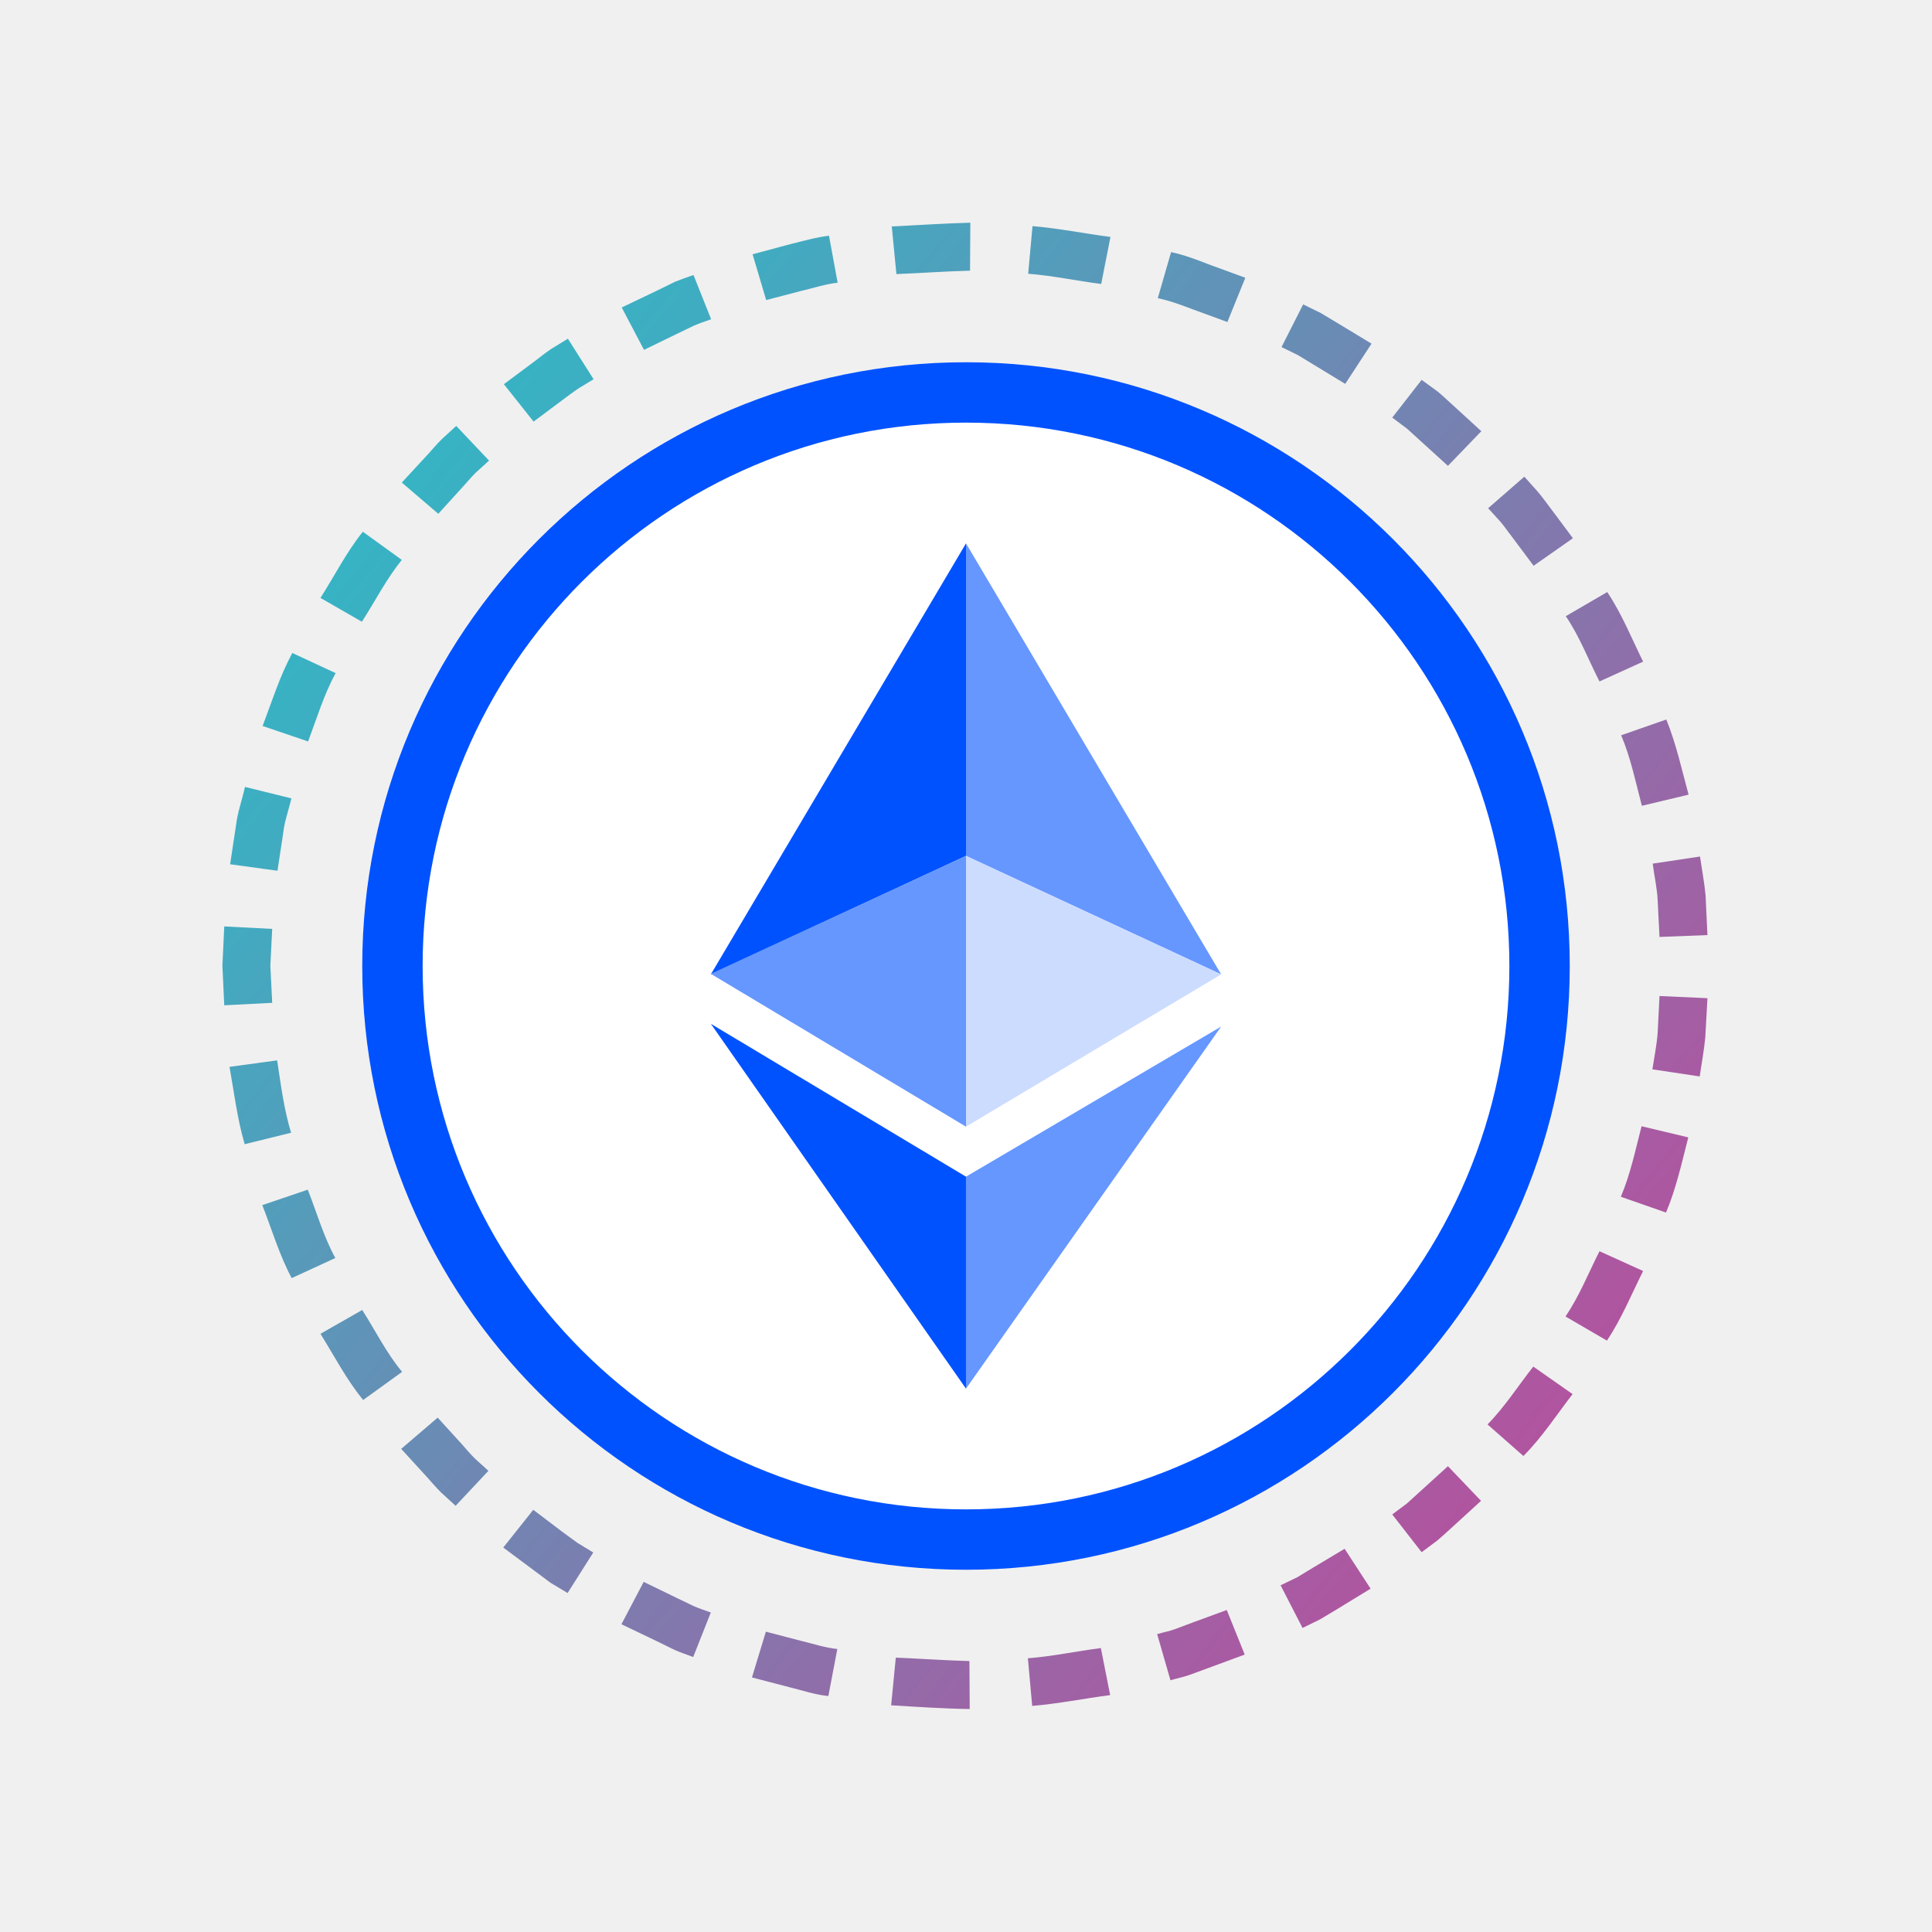
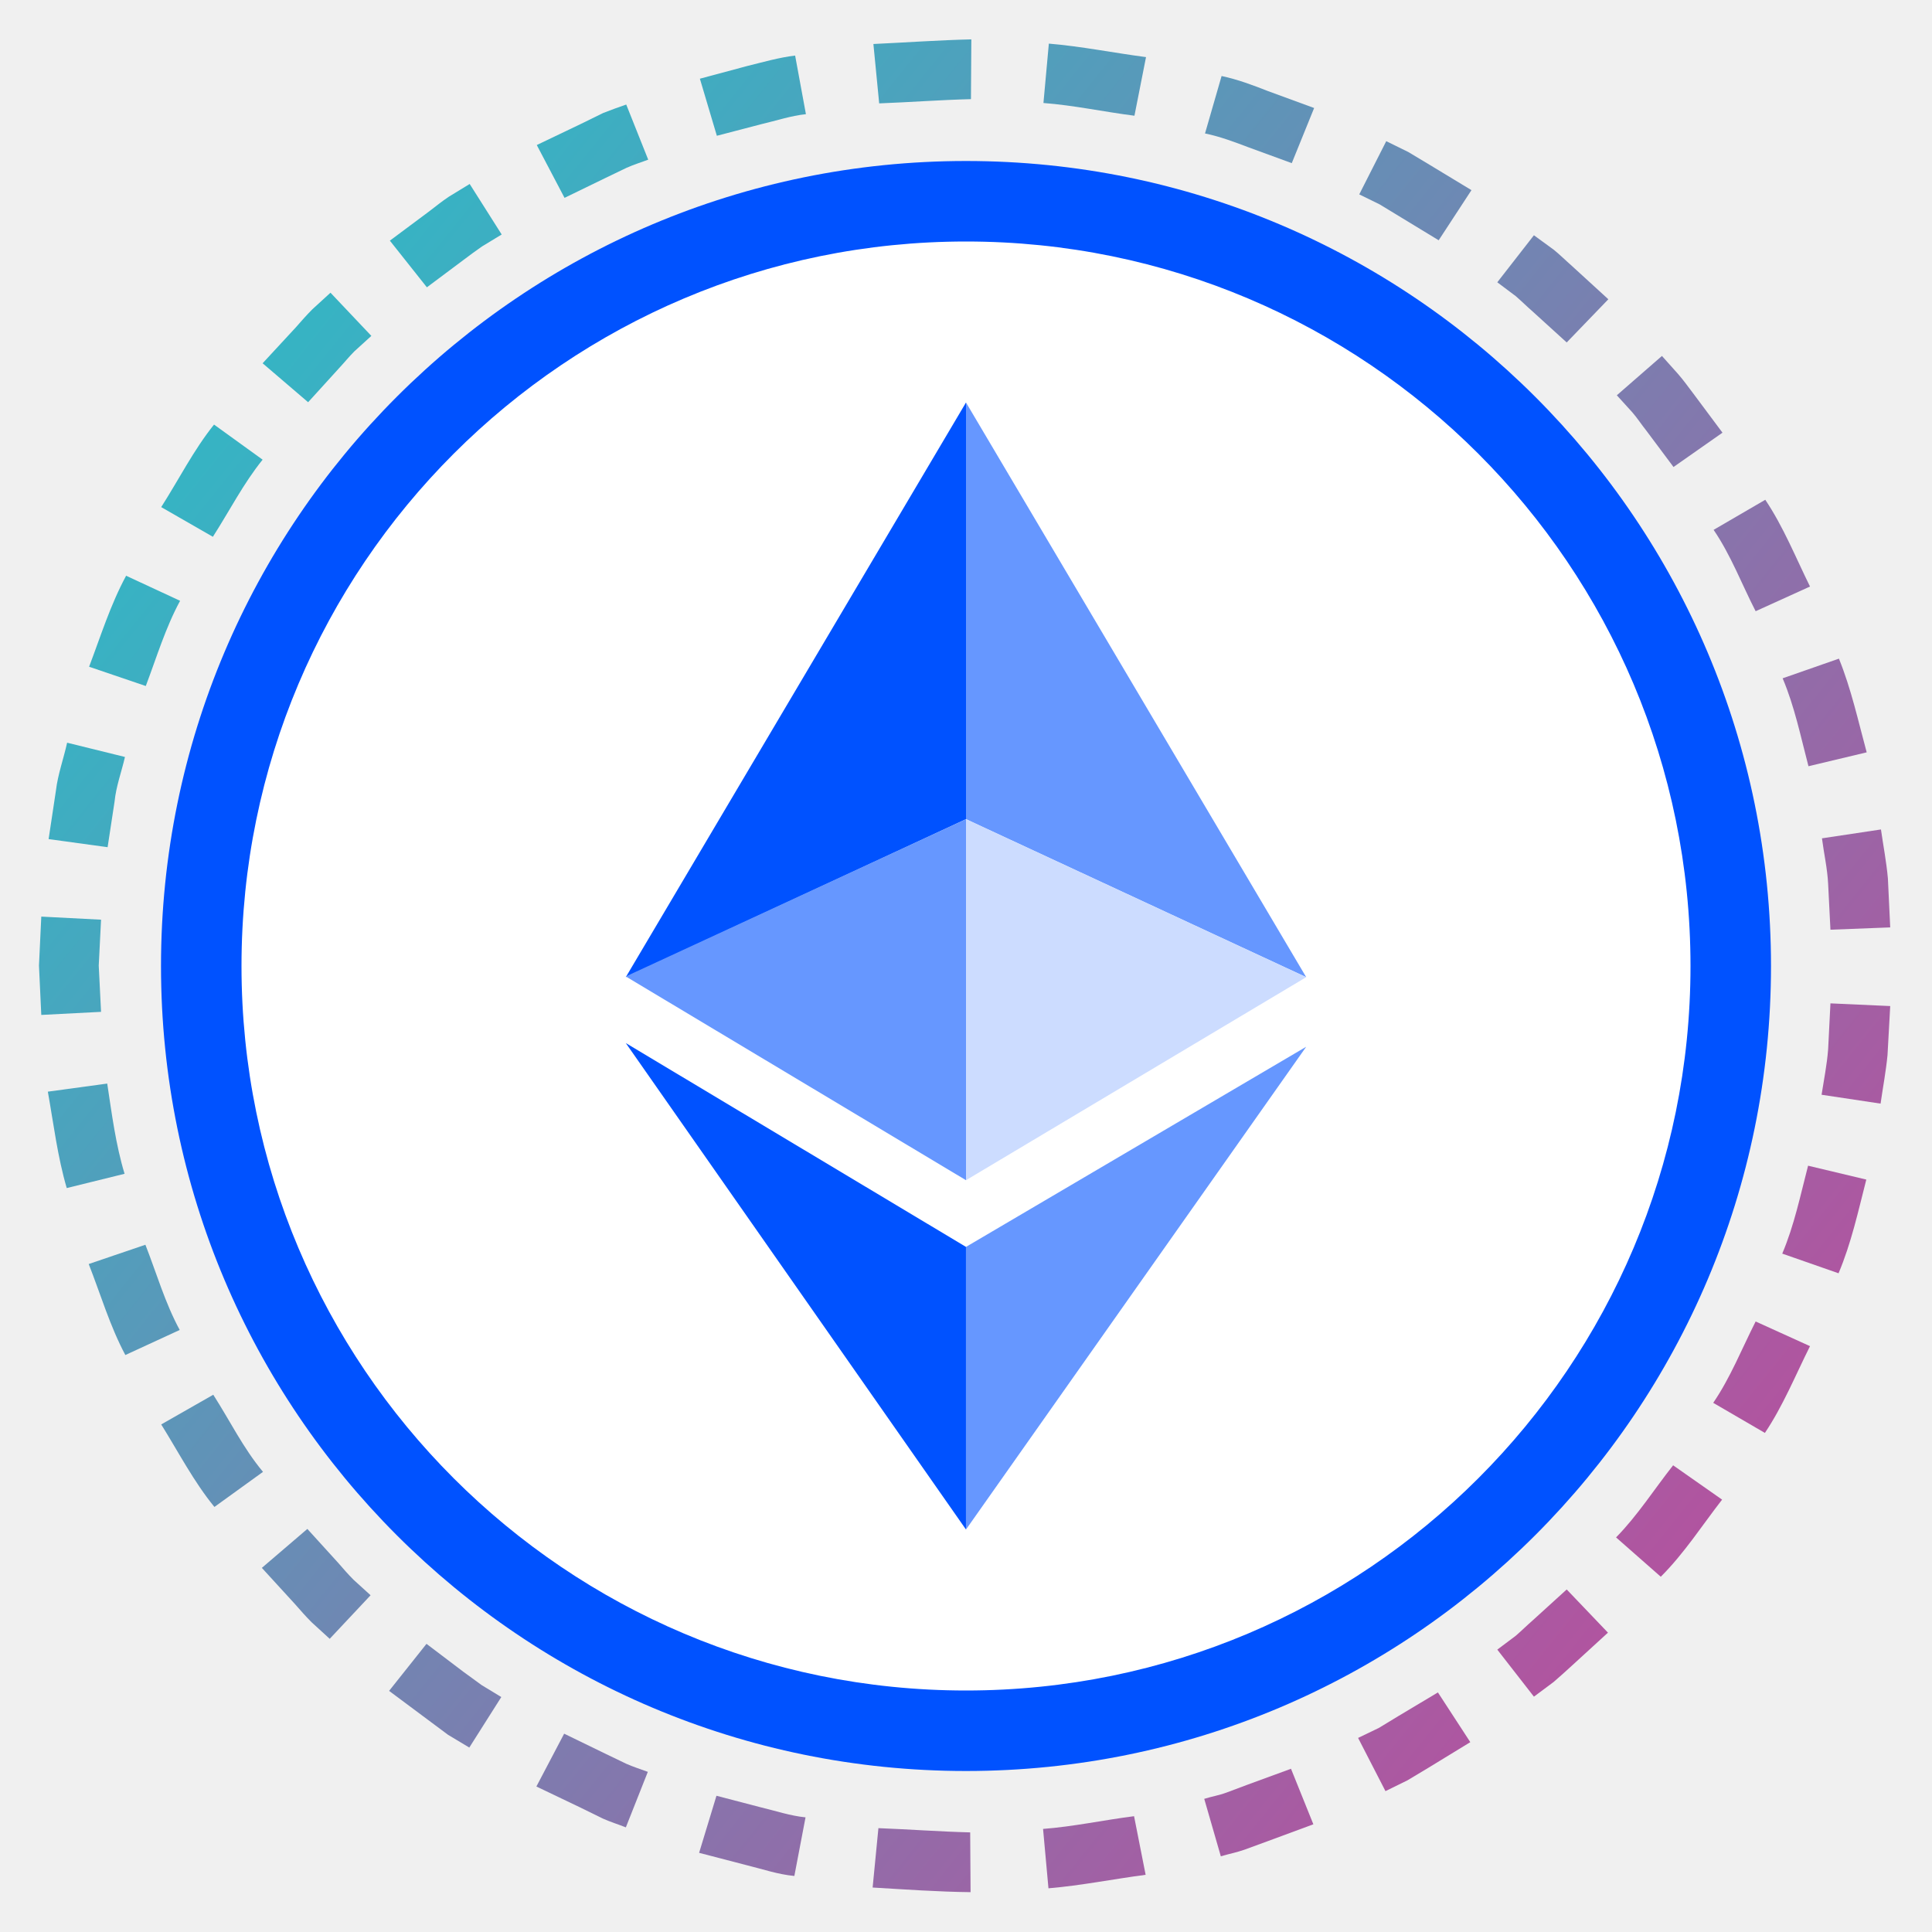
<svg xmlns="http://www.w3.org/2000/svg" xml:space="preserve" id="Слой_1" width="48" height="48" version="1.1" viewBox="0 0 48 48">
  <style id="style1" type="text/css">.st39{fill:none}</style>
-   <g id="g68" transform="translate(4.78 4.788)scale(.07685)">
+   <g id="g68" transform="matrix(.0958 0 0 .0958 .039 .049)">
    <g id="g67">
      <g id="g6">
        <g id="g1">
          <path id="path1" d="M407.4 250c-.3 3.8-.5 7.5-.7 11.3-.1 1.9 0 3.8-.3 5.6l-.9 5.5c-.7 3.7-.8 7.5-1.8 11.1s-1.9 7.2-2.8 10.8c-.3 1.8-1 3.6-1.7 5.3l-2 5.2-1.9 5.3c-.6 1.8-1.6 3.4-2.4 5.1l-4.8 10.1c-2 3.2-4 6.3-5.9 9.6l130.2 83.9 11.5-19.1c3.4-6.6 6.6-13.3 9.8-20 1.5-3.4 3.3-6.7 4.6-10.2l3.9-10.5 3.8-10.5c1.3-3.5 2.5-7 3.4-10.6l5.5-21.6c1.8-7.2 2.5-14.6 3.8-22l1.6-11c.5-3.7.5-7.4.8-11.1l1-22.2z" class="st39" />
        </g>
        <linearGradient id="SVGID_00000104708511086881872630000014844121601543802027_" x1="482.791" x2="68.039" y1="377.153" y2="43.389" gradientUnits="userSpaceOnUse">
          <stop id="stop1" offset="0" style="stop-color:#b6509e" />
          <stop id="stop2" offset="1" style="stop-color:#2ebac6" />
        </linearGradient>
        <path id="path2" d="m469 348.6-14.1-6.4c-3.6 7.1-6.5 14.5-11 21.1l13.4 7.8c4.7-7 7.9-14.9 11.7-22.5" style="clip-rule:evenodd;fill:url(#SVGID_00000104708511086881872630000014844121601543802027_);fill-rule:evenodd" />
        <linearGradient id="SVGID_00000147179263232614892750000003495048998020798140_" x1="509.181" x2="94.43" y1="344.359" y2="10.594" gradientUnits="userSpaceOnUse">
          <stop id="stop3" offset="0" style="stop-color:#b6509e" />
          <stop id="stop4" offset="1" style="stop-color:#2ebac6" />
        </linearGradient>
        <path id="path4" d="m483.6 305.4-15.1-3.6c-2 7.7-3.6 15.5-6.7 22.8l14.6 5.1c3.3-7.8 5.1-16.1 7.2-24.3" style="clip-rule:evenodd;fill:url(#SVGID_00000147179263232614892750000003495048998020798140_);fill-rule:evenodd" />
        <linearGradient id="SVGID_00000154384627953943653370000009301978914104084362_" x1="533.46" x2="118.708" y1="314.189" y2="-19.576" gradientUnits="userSpaceOnUse">
          <stop id="stop5" offset="0" style="stop-color:#b6509e" />
          <stop id="stop6" offset="1" style="stop-color:#2ebac6" />
        </linearGradient>
        <path id="path6" d="m489.8 260.4-15.5-.7-.6 11.9c-.3 4-1.1 7.9-1.7 11.8l15.3 2.3c.6-4.2 1.4-8.4 1.8-12.6z" style="clip-rule:evenodd;fill:url(#SVGID_00000154384627953943653370000009301978914104084362_);fill-rule:evenodd" />
      </g>
      <g id="g12">
        <g id="g7">
          <path id="path7" d="M382.3 334.9c-16.2 25.2-39.8 45.8-67 58.1l64.4 140.9c54.2-24.6 100.7-65.1 132.8-115.1z" class="st39" />
        </g>
        <linearGradient id="SVGID_00000091737110006325924560000006426042477305407383_" x1="400.601" x2="-14.151" y1="479.286" y2="145.521" gradientUnits="userSpaceOnUse">
          <stop id="stop7" offset="0" style="stop-color:#b6509e" />
          <stop id="stop8" offset="1" style="stop-color:#2ebac6" />
        </linearGradient>
        <path id="polygon8" d="m362.3 444.5-5.1 3.1-5.4 2.6 7.1 13.8 5.7-2.8 5.5-3.3 10.8-6.6-8.4-12.9z" style="clip-rule:evenodd;fill:url(#SVGID_00000091737110006325924560000006426042477305407383_);fill-rule:evenodd" />
        <linearGradient id="SVGID_00000023276711056447914070000011818503130533663874_" x1="427.188" x2="12.436" y1="446.248" y2="112.483" gradientUnits="userSpaceOnUse">
          <stop id="stop9" offset="0" style="stop-color:#b6509e" />
          <stop id="stop10" offset="1" style="stop-color:#2ebac6" />
        </linearGradient>
        <path id="path10" d="m416.6 422.9-10.7-11.2-8.8 8c-1.5 1.3-2.9 2.7-4.4 4l-4.8 3.6 9.5 12.2 5.1-3.8c1.6-1.4 3.2-2.8 4.7-4.2z" style="clip-rule:evenodd;fill:url(#SVGID_00000023276711056447914070000011818503130533663874_);fill-rule:evenodd" />
        <linearGradient id="SVGID_00000134224490732016085270000001901616526776264596_" x1="454.922" x2="40.17" y1="411.784" y2="78.019" gradientUnits="userSpaceOnUse">
          <stop id="stop11" offset="0" style="stop-color:#b6509e" />
          <stop id="stop12" offset="1" style="stop-color:#2ebac6" />
        </linearGradient>
        <path id="path12" d="m446.2 388.4-12.7-8.9c-4.9 6.2-9.2 13-14.8 18.7l11.6 10.2c6.1-6.1 10.7-13.3 15.9-20" style="clip-rule:evenodd;fill:url(#SVGID_00000134224490732016085270000001901616526776264596_);fill-rule:evenodd" />
      </g>
      <g id="g18">
        <g id="g13">
          <path id="path13" d="M315.3 393c-13.6 6-27.9 10.8-42.8 12.5l-5.5.9c-1.9.3-3.8.2-5.6.3-3.8.2-7.5.4-11.3.7-3.8-.3-7.5-.5-11.3-.7-1.9-.1-3.8 0-5.6-.3l-5.5-.9-21.9 153.4 11 1.6c3.7.5 7.4.5 11.1.8l22.2 1 22.2-1c3.7-.3 7.4-.3 11.1-.8l11-1.6c29.5-3.7 58.3-12.8 85.4-25z" class="st39" />
        </g>
        <linearGradient id="SVGID_00000090996555707112800340000017514516171555815814_" x1="335.624" x2="-79.128" y1="560.03" y2="226.265" gradientUnits="userSpaceOnUse">
          <stop id="stop13" offset="0" style="stop-color:#b6509e" />
          <stop id="stop14" offset="1" style="stop-color:#2ebac6" />
        </linearGradient>
        <path id="path14" d="m251.3 490.2-.1-15.5c-7.9-.2-15.9-.8-23.8-1.1l-1.5 15.4c8.4.5 16.9 1.1 25.4 1.2" style="clip-rule:evenodd;fill:url(#SVGID_00000090996555707112800340000017514516171555815814_);fill-rule:evenodd" />
        <linearGradient id="SVGID_00000001654109847398355510000014461126482698818221_" x1="353.943" x2="-60.809" y1="537.265" y2="203.501" gradientUnits="userSpaceOnUse">
          <stop id="stop15" offset="0" style="stop-color:#b6509e" />
          <stop id="stop16" offset="1" style="stop-color:#2ebac6" />
        </linearGradient>
        <path id="path16" d="m296.7 485.7-3-15.2c-7.9 1-15.7 2.7-23.6 3.3l1.4 15.4c8.4-.7 16.8-2.4 25.2-3.5" style="clip-rule:evenodd;fill:url(#SVGID_00000001654109847398355510000014461126482698818221_);fill-rule:evenodd" />
        <linearGradient id="SVGID_00000082365719043996990750000000380436505949655995_" x1="375.751" x2="-39.001" y1="510.165" y2="176.4" gradientUnits="userSpaceOnUse">
          <stop id="stop17" offset="0" style="stop-color:#b6509e" />
          <stop id="stop18" offset="1" style="stop-color:#2ebac6" />
        </linearGradient>
        <path id="path18" d="m340.2 472.6-5.8-14.4-11.2 4.1-5.6 2.1c-1.9.7-3.8 1-5.7 1.6l4.3 14.9c2-.6 4.1-1 6.1-1.7l6-2.2z" style="clip-rule:evenodd;fill:url(#SVGID_00000082365719043996990750000000380436505949655995_);fill-rule:evenodd" />
      </g>
      <g id="g24">
        <g id="g19">
          <path id="path19" d="M227.6 405.5c-14.9-1.6-29.2-6.5-42.8-12.5l-10.1-4.8c-3.2-2-6.3-4-9.6-5.9-3.4-1.7-6.1-4.3-9.2-6.5-3-2.3-6.2-4.3-8.8-7l-101.5 117c44.7 38.9 101.1 65 160.1 73z" class="st39" />
        </g>
        <linearGradient id="SVGID_00000176002008217702801830000010623875381781764515_" x1="308.152" x2="-106.599" y1="594.167" y2="260.402" gradientUnits="userSpaceOnUse">
          <stop id="stop19" offset="0" style="stop-color:#b6509e" />
          <stop id="stop20" offset="1" style="stop-color:#2ebac6" />
        </linearGradient>
        <path id="polygon20" d="m124.5 436.5-4.8-3.5-9.5-7.2-9.7 12.2 10.2 7.6 5.1 3.8 5.5 3.3 8.3-13.1z" style="clip-rule:evenodd;fill:url(#SVGID_00000176002008217702801830000010623875381781764515_);fill-rule:evenodd" />
        <linearGradient id="SVGID_00000092444432135618381070000000326992058120110750_" x1="312.308" x2="-102.444" y1="589.003" y2="255.238" gradientUnits="userSpaceOnUse">
          <stop id="stop21" offset="0" style="stop-color:#b6509e" />
          <stop id="stop22" offset="1" style="stop-color:#2ebac6" />
        </linearGradient>
        <path id="path22" d="m161.9 473.4 5.7-14.4c-1.9-.7-3.8-1.3-5.6-2.1l-5.4-2.6-10.7-5.2-7.2 13.7 11.5 5.5 5.7 2.8c2 .9 4 1.5 6 2.3" style="clip-rule:evenodd;fill:url(#SVGID_00000092444432135618381070000000326992058120110750_);fill-rule:evenodd" />
        <linearGradient id="SVGID_00000070103972701577133060000011142479575005581992_" x1="321.517" x2="-93.235" y1="577.559" y2="243.794" gradientUnits="userSpaceOnUse">
          <stop id="stop23" offset="0" style="stop-color:#b6509e" />
          <stop id="stop24" offset="1" style="stop-color:#2ebac6" />
        </linearGradient>
        <path id="path24" d="m205.6 486 2.9-15.2c-4-.4-7.8-1.7-11.6-2.6l-11.5-3-4.5 14.8 12.3 3.2c4.1 1 8.1 2.4 12.4 2.8" style="clip-rule:evenodd;fill:url(#SVGID_00000070103972701577133060000011142479575005581992_);fill-rule:evenodd" />
      </g>
      <g id="g30">
        <g id="g25">
          <path id="path25" d="M147.1 368.8c-22.8-19.6-39.5-45.9-48-74.5l-148.6 43.6c.9 3.6 2 7.2 3.4 10.6l3.8 10.5 3.9 10.5c1.3 3.5 3.1 6.8 4.6 10.2 3.2 6.7 6.4 13.4 9.8 20l11.5 19.1C-8.8 425.3-4.1 431 .3 437c4.5 5.9 8.8 12 13.9 17.4l15 16.4 16.4 15z" class="st39" />
        </g>
        <linearGradient id="SVGID_00000003794775683124157800000011913993280982961829_" x1="326.474" x2="-88.278" y1="571.4" y2="237.635" gradientUnits="userSpaceOnUse">
          <stop id="stop25" offset="0" style="stop-color:#b6509e" />
          <stop id="stop26" offset="1" style="stop-color:#2ebac6" />
        </linearGradient>
        <path id="path26" d="m32.1 350.9 14.1-6.5c-3.8-7-6-14.7-8.9-22.1l-14.7 5c3.1 7.9 5.5 16.1 9.5 23.6" style="clip-rule:evenodd;fill:url(#SVGID_00000003794775683124157800000011913993280982961829_);fill-rule:evenodd" />
        <linearGradient id="SVGID_00000104672211666729212850000016548978226426177681_" x1="315.329" x2="-99.423" y1="585.249" y2="251.484" gradientUnits="userSpaceOnUse">
          <stop id="stop27" offset="0" style="stop-color:#b6509e" />
          <stop id="stop28" offset="1" style="stop-color:#2ebac6" />
        </linearGradient>
        <path id="path28" d="m55.2 390.3 12.6-9.1c-5.1-6.1-8.6-13.3-12.9-20l-13.5 7.7c4.5 7.2 8.4 14.8 13.8 21.4" style="clip-rule:evenodd;fill:url(#SVGID_00000104672211666729212850000016548978226426177681_);fill-rule:evenodd" />
        <linearGradient id="SVGID_00000148625317021203904910000009879789421656095403_" x1="309.172" x2="-105.58" y1="592.899" y2="259.135" gradientUnits="userSpaceOnUse">
          <stop id="stop29" offset="0" style="stop-color:#b6509e" />
          <stop id="stop30" offset="1" style="stop-color:#2ebac6" />
        </linearGradient>
        <path id="path30" d="m85.1 424.5 10.6-11.3-4.4-4c-1.4-1.4-2.7-2.9-4-4.4l-8-8.8-11.8 10.1 8.6 9.4c1.4 1.6 2.8 3.2 4.3 4.7z" style="clip-rule:evenodd;fill:url(#SVGID_00000148625317021203904910000009879789421656095403_);fill-rule:evenodd" />
      </g>
      <g id="g36">
        <g id="g31">
          <path id="path31" d="M99.1 294.3c-.9-3.6-1.8-7.2-2.8-10.8s-1.1-7.4-1.8-11.1l-.9-5.5c-.3-1.9-.2-3.8-.3-5.6-.2-3.8-.4-7.5-.7-11.3.3-3.8.5-7.5.7-11.3.1-1.9 0-3.8.3-5.6l.9-5.5c.7-3.7.8-7.5 1.8-11.1s1.9-7.2 2.8-10.8l-148.6-43.6-5.5 21.6c-1.8 7.2-2.5 14.6-3.8 22l-1.6 11c-.5 3.7-.5 7.4-.8 11.1l-1 22.2 1 22.2c.3 3.7.3 7.4.8 11.1l1.6 11c1.2 7.3 2 14.7 3.8 22l5.5 21.6z" class="st39" />
        </g>
        <linearGradient id="SVGID_00000058550949854323963940000013213978808942152090_" x1="385.064" x2="-29.688" y1="498.568" y2="164.803" gradientUnits="userSpaceOnUse">
          <stop id="stop31" offset="0" style="stop-color:#b6509e" />
          <stop id="stop32" offset="1" style="stop-color:#2ebac6" />
        </linearGradient>
        <path id="path32" d="m12.2 217.1 15.3 2.1 1.8-11.8c.4-4 1.8-7.7 2.7-11.6l-15-3.7c-.9 4.1-2.4 8.2-2.9 12.4z" style="clip-rule:evenodd;fill:url(#SVGID_00000058550949854323963940000013213978808942152090_);fill-rule:evenodd" />
        <linearGradient id="SVGID_00000148622084711658347150000016511535402227943326_" x1="362.065" x2="-52.687" y1="527.172" y2="193.407" gradientUnits="userSpaceOnUse">
          <stop id="stop33" offset="0" style="stop-color:#b6509e" />
          <stop id="stop34" offset="1" style="stop-color:#2ebac6" />
        </linearGradient>
        <path id="polygon34" d="m10.3 237.2-.6 12.7.6 12.8 15.5-.8-.6-12 .6-11.9z" style="clip-rule:evenodd;fill:url(#SVGID_00000148622084711658347150000016511535402227943326_);fill-rule:evenodd" />
        <linearGradient id="SVGID_00000101083443461405630530000006842283544465970837_" x1="342.348" x2="-72.404" y1="551.674" y2="217.909" gradientUnits="userSpaceOnUse">
          <stop id="stop35" offset="0" style="stop-color:#b6509e" />
          <stop id="stop36" offset="1" style="stop-color:#2ebac6" />
        </linearGradient>
        <path id="path36" d="m16.9 307.6 15-3.7c-2.3-7.6-3.3-15.5-4.5-23.4L12 282.6c1.5 8.4 2.5 16.8 4.9 25" style="clip-rule:evenodd;fill:url(#SVGID_00000101083443461405630530000006842283544465970837_);fill-rule:evenodd" />
      </g>
      <g id="g42">
        <g id="g37">
          <path id="path37" d="M99.1 205.7c8.5-28.6 25.2-54.8 48-74.5L45.6 14.2l-16.4 15-15 16.4C9 51 4.7 57.1.3 63c-4.4 6-9.1 11.8-12.8 18.2L-24 100.3c-3.4 6.6-6.6 13.3-9.8 20-1.5 3.4-3.3 6.7-4.6 10.2l-3.9 10.5-3.8 10.5c-1.3 3.5-2.5 7-3.4 10.6z" class="st39" />
        </g>
        <linearGradient id="SVGID_00000002376137640156149470000006679357018455115191_" x1="465.847" x2="51.096" y1="398.208" y2="64.443" gradientUnits="userSpaceOnUse">
          <stop id="stop37" offset="0" style="stop-color:#b6509e" />
          <stop id="stop38" offset="1" style="stop-color:#2ebac6" />
        </linearGradient>
        <path id="path38" d="m67.7 93.7 11.8 10.1 8-8.8c1.4-1.5 2.6-3 4-4.4l4.4-4-10.6-11.2-4.7 4.3c-1.5 1.5-2.9 3.1-4.3 4.7z" style="clip-rule:evenodd;fill:url(#SVGID_00000002376137640156149470000006679357018455115191_);fill-rule:evenodd" />
        <linearGradient id="SVGID_00000066483276125556409010000015182069227145532805_" x1="437.715" x2="22.963" y1="433.167" y2="99.402" gradientUnits="userSpaceOnUse">
          <stop id="stop39" offset="0" style="stop-color:#b6509e" />
          <stop id="stop40" offset="1" style="stop-color:#2ebac6" />
        </linearGradient>
        <path id="path40" d="m41.4 131 13.4 7.7c4.3-6.7 7.9-13.8 12.9-20l-12.6-9.1c-5.3 6.6-9.1 14.2-13.7 21.4" style="clip-rule:evenodd;fill:url(#SVGID_00000066483276125556409010000015182069227145532805_);fill-rule:evenodd" />
        <linearGradient id="SVGID_00000005264282004135174270000000348760371301044121_" x1="410.748" x2="-4.003" y1="466.676" y2="132.911" gradientUnits="userSpaceOnUse">
          <stop id="stop41" offset="0" style="stop-color:#b6509e" />
          <stop id="stop42" offset="1" style="stop-color:#2ebac6" />
        </linearGradient>
        <path id="path42" d="m22.7 172.4 14.7 5c2.8-7.4 5.1-15.1 8.9-22.1l-14-6.5c-4.1 7.6-6.6 15.7-9.6 23.6" style="clip-rule:evenodd;fill:url(#SVGID_00000005264282004135174270000000348760371301044121_);fill-rule:evenodd" />
      </g>
      <g id="g48">
        <g id="g43">
          <path id="path43" d="M147.1 131.2c2.6-2.7 5.8-4.7 8.8-7 3.1-2.2 5.8-4.8 9.2-6.5 3.2-1.9 6.4-3.9 9.6-5.9l10.1-4.8c13.6-6 27.9-10.8 42.8-12.5L205.7-58.8c-59 8-115.3 34.2-160.1 73z" class="st39" />
        </g>
        <linearGradient id="SVGID_00000142877909234072922670000012744162597170337698_" x1="542.268" x2="127.516" y1="303.244" y2="-30.52" gradientUnits="userSpaceOnUse">
          <stop id="stop43" offset="0" style="stop-color:#b6509e" />
          <stop id="stop44" offset="1" style="stop-color:#2ebac6" />
        </linearGradient>
        <path id="path44" d="m181.1 19.9 4.4 14.8 11.5-3c3.9-.9 7.7-2.2 11.6-2.6l-2.8-15.2c-4.2.5-8.3 1.7-12.4 2.7z" style="clip-rule:evenodd;fill:url(#SVGID_00000142877909234072922670000012744162597170337698_);fill-rule:evenodd" />
        <linearGradient id="SVGID_00000106857675396471537470000011430115657239397250_" x1="518.877" x2="104.126" y1="332.31" y2="-1.455" gradientUnits="userSpaceOnUse">
          <stop id="stop45" offset="0" style="stop-color:#b6509e" />
          <stop id="stop46" offset="1" style="stop-color:#2ebac6" />
        </linearGradient>
        <path id="path46" d="m138.8 37.1 7.2 13.7 10.7-5.2 5.4-2.6c1.8-.8 3.7-1.4 5.6-2.1L162 26.6c-2 .7-4 1.4-6 2.2l-5.7 2.8z" style="clip-rule:evenodd;fill:url(#SVGID_00000106857675396471537470000011430115657239397250_);fill-rule:evenodd" />
        <linearGradient id="SVGID_00000103977686473083600680000014298624371071771265_" x1="493.213" x2="78.462" y1="364.201" y2="30.437" gradientUnits="userSpaceOnUse">
          <stop id="stop47" offset="0" style="stop-color:#b6509e" />
          <stop id="stop48" offset="1" style="stop-color:#2ebac6" />
        </linearGradient>
        <path id="path48" d="m100.7 61.9 9.6 12.1 9.5-7.1c1.6-1.2 3.2-2.4 4.8-3.5l5.1-3.1-8.3-13.1-5.4 3.3c-1.8 1.2-3.4 2.5-5.1 3.8z" style="clip-rule:evenodd;fill:url(#SVGID_00000103977686473083600680000014298624371071771265_);fill-rule:evenodd" />
      </g>
      <g id="g54">
        <g id="g49">
          <path id="path49" d="m227.6 94.5 5.5-.9c1.9-.3 3.8-.2 5.6-.3 3.8-.2 7.5-.4 11.3-.7 3.8.3 7.5.5 11.3.7 1.9.1 3.8 0 5.6.3l5.5.9c14.9 1.6 29.2 6.5 42.8 12.5l64.4-140.9c-27.1-12.2-55.8-21.3-85.4-25l-11-1.6c-3.7-.5-7.4-.5-11.1-.8l-22.2-1-22.2 1c-3.7.3-7.4.3-11.1.8l-11 1.6z" class="st39" />
        </g>
        <linearGradient id="SVGID_00000052103213530023177160000002944217849268693427_" x1="590.461" x2="175.71" y1="243.356" y2="-90.409" gradientUnits="userSpaceOnUse">
          <stop id="stop49" offset="0" style="stop-color:#b6509e" />
          <stop id="stop50" offset="1" style="stop-color:#2ebac6" />
        </linearGradient>
        <path id="path50" d="m316.4 19.2-4.3 14.9c3.9.8 7.6 2.2 11.3 3.6l11.2 4.1 5.8-14.3-12-4.4c-3.8-1.5-7.8-3-12-3.9" style="clip-rule:evenodd;fill:url(#SVGID_00000052103213530023177160000002944217849268693427_);fill-rule:evenodd" />
        <linearGradient id="SVGID_00000168113226916419175950000014654502115656089231_" x1="578.768" x2="164.016" y1="257.887" y2="-75.877" gradientUnits="userSpaceOnUse">
          <stop id="stop51" offset="0" style="stop-color:#b6509e" />
          <stop id="stop52" offset="1" style="stop-color:#2ebac6" />
        </linearGradient>
        <path id="path52" d="m271.6 10.8-1.4 15.4c7.9.6 15.7 2.3 23.6 3.3l3-15.2c-8.4-1.1-16.8-2.8-25.2-3.5" style="clip-rule:evenodd;fill:url(#SVGID_00000168113226916419175950000014654502115656089231_);fill-rule:evenodd" />
        <linearGradient id="SVGID_00000032624055548118906680000017923149123676298943_" x1="562.599" x2="147.847" y1="277.979" y2="-55.785" gradientUnits="userSpaceOnUse">
          <stop id="stop53" offset="0" style="stop-color:#b6509e" />
          <stop id="stop54" offset="1" style="stop-color:#2ebac6" />
        </linearGradient>
        <path id="path54" d="m226.1 10.9 1.5 15.4c7.9-.3 15.9-.9 23.8-1.1l.1-15.5c-8.4.2-16.9.8-25.4 1.2" style="clip-rule:evenodd;fill:url(#SVGID_00000032624055548118906680000017923149123676298943_);fill-rule:evenodd" />
      </g>
      <g id="g60">
        <g id="g55">
          <path id="path55" d="M315.3 107c27.2 12.3 50.8 32.9 67 58.1l130.2-83.9C480.4 31.3 433.9-9.2 379.7-33.9Z" class="st39" />
        </g>
        <linearGradient id="SVGID_00000064347573839370157820000017572030898596083878_" x1="595.196" x2="180.444" y1="237.473" y2="-96.292" gradientUnits="userSpaceOnUse">
          <stop id="stop55" offset="0" style="stop-color:#b6509e" />
          <stop id="stop56" offset="1" style="stop-color:#2ebac6" />
        </linearGradient>
        <path id="path56" d="M430.6 91.8 418.9 102l4 4.4c1.3 1.5 2.4 3.2 3.6 4.7l7.1 9.5 12.7-8.9-7.6-10.2c-1.3-1.7-2.5-3.4-3.9-5z" style="clip-rule:evenodd;fill:url(#SVGID_00000064347573839370157820000017572030898596083878_);fill-rule:evenodd" />
        <linearGradient id="SVGID_00000055708723406501865340000017864807875619820717_" x1="598.848" x2="184.096" y1="232.934" y2="-100.83" gradientUnits="userSpaceOnUse">
          <stop id="stop57" offset="0" style="stop-color:#b6509e" />
          <stop id="stop58" offset="1" style="stop-color:#2ebac6" />
        </linearGradient>
        <path id="path58" d="m397.4 60.5-9.5 12.2 4.8 3.6c1.5 1.3 2.9 2.7 4.4 4l8.8 8 10.8-11.2-9.4-8.6c-1.6-1.4-3.1-2.9-4.7-4.2z" style="clip-rule:evenodd;fill:url(#SVGID_00000055708723406501865340000017864807875619820717_);fill-rule:evenodd" />
        <linearGradient id="SVGID_00000003096860706853110920000000256122463884852656_" x1="597.237" x2="182.486" y1="234.936" y2="-98.829" gradientUnits="userSpaceOnUse">
          <stop id="stop59" offset="0" style="stop-color:#b6509e" />
          <stop id="stop60" offset="1" style="stop-color:#2ebac6" />
        </linearGradient>
-         <path id="polygon60" d="m357.4 52.5 5.1 3.1 10.2 6.2 8.5-13-10.9-6.6-5.5-3.3-5.7-2.8-7 13.8z" style="clip-rule:evenodd;fill:url(#SVGID_00000003096860706853110920000000256122463884852656_);fill-rule:evenodd" />
+         <path id="polygon60" d="m357.4 52.5 5.1 3.1 10.2 6.2 4.5-6.881 4-6.119-10.9-6.6-5.5-3.3-5.7-2.8-7 13.8z" style="clip-rule:evenodd;fill:url(#SVGID_00000003096860706853110920000000256122463884852656_);fill-rule:evenodd" />
      </g>
      <g id="g66">
        <g id="g61">
          <path id="path60" d="M382.3 165.1c1.9 3.2 3.9 6.4 5.9 9.6l4.8 10.1c.8 1.7 1.8 3.3 2.4 5.1l1.9 5.3 2 5.2c.7 1.7 1.4 3.5 1.7 5.3.9 3.6 1.8 7.2 2.8 10.8s1.1 7.4 1.8 11.1l.9 5.5c.3 1.9.2 3.8.3 5.6.2 3.8.4 7.5.7 11.3h154.9l-1-22.2c-.3-3.7-.3-7.4-.8-11.1l-1.6-11c-1.2-7.3-2-14.7-3.8-22l-5.5-21.6c-.9-3.6-2-7.2-3.4-10.6l-3.8-10.5-3.9-10.5c-1.3-3.5-3.1-6.8-4.6-10.2-3.2-6.7-6.4-13.4-9.8-20l-11.5-19.1Z" class="st39" />
        </g>
        <linearGradient id="SVGID_00000081649527427247603540000013030321784522334646_" x1="555.106" x2="140.354" y1="287.291" y2="-46.474" gradientUnits="userSpaceOnUse">
          <stop id="stop61" offset="0" style="stop-color:#b6509e" />
          <stop id="stop62" offset="1" style="stop-color:#2ebac6" />
        </linearGradient>
        <path id="path62" d="m487.4 214.6-15.3 2.3c.5 3.9 1.4 7.8 1.6 11.8l.6 11.9 15.5-.6-.6-12.7c-.4-4.4-1.2-8.5-1.8-12.7" style="clip-rule:evenodd;fill:url(#SVGID_00000081649527427247603540000013030321784522334646_);fill-rule:evenodd" />
        <linearGradient id="SVGID_00000178895552897056328320000005882026752739807421_" x1="572.959" x2="158.207" y1="265.106" y2="-68.659" gradientUnits="userSpaceOnUse">
          <stop id="stop63" offset="0" style="stop-color:#b6509e" />
          <stop id="stop64" offset="1" style="stop-color:#2ebac6" />
        </linearGradient>
        <path id="path64" d="m476.5 170.3-14.6 5.1c3.1 7.3 4.7 15.2 6.7 22.8l15.1-3.6c-2.2-8.1-4-16.4-7.2-24.3" style="clip-rule:evenodd;fill:url(#SVGID_00000178895552897056328320000005882026752739807421_);fill-rule:evenodd" />
        <linearGradient id="SVGID_00000159430980987490825690000002652148113673706165_" x1="586.44" x2="171.688" y1="248.353" y2="-85.411" gradientUnits="userSpaceOnUse">
          <stop id="stop65" offset="0" style="stop-color:#b6509e" />
          <stop id="stop66" offset="1" style="stop-color:#2ebac6" />
        </linearGradient>
        <path id="path66" d="m457.4 129.1-13.4 7.8c4.5 6.6 7.3 14.1 10.9 21.1l14.1-6.4c-3.7-7.5-6.9-15.5-11.6-22.5" style="clip-rule:evenodd;fill:url(#SVGID_00000159430980987490825690000002652148113673706165_);fill-rule:evenodd" />
      </g>
    </g>
  </g>
-   <svg width="30" height="30" x="9" y="9" fill="none" viewBox="0 0 256 256">
+   <svg id="g2" width="40" height="40" x="4" y="4" fill="none" viewBox="0 0 256 256">
    <g clip-path="url(#a)">
      <path fill="#fff" d="M249.6 128C249.6 60.842 195.158 6.4 128 6.4S6.4 60.842 6.4 128 60.842 249.6 128 249.6 249.6 195.158 249.6 128" />
      <path fill="#0052FF" d="m128 38.4-54.097 91.376L128 104.653z" />
      <path fill="#6697FF" d="m128 162.061-54.097-32.4L128 104.653z" />
      <path fill="#0052FF" d="m127.995 172.663-54.092-32.41 54.092 77.347z" />
      <path fill="#6697FF" d="m128 38.4 54.095 91.376L128 104.653z" />
      <path fill="#CCDCFF" d="m128 162.061 54.095-32.285L128 104.653z" />
      <path fill="#6697FF" d="m128 172.663 54.095-31.824L128 217.6z" />
      <path fill="#0052FF" fill-rule="evenodd" d="M128 12.8C64.377 12.8 12.8 64.377 12.8 128S64.377 243.2 128 243.2 243.2 191.623 243.2 128 191.623 12.8 128 12.8M0 128C0 57.308 57.308 0 128 0s128 57.308 128 128-57.308 128-128 128S0 198.692 0 128" clip-rule="evenodd" />
    </g>
    <defs>
      <clipPath id="a">
        <path fill="#fff" d="M0 0h256v256H0z" />
      </clipPath>
    </defs>
  </svg>
</svg>
